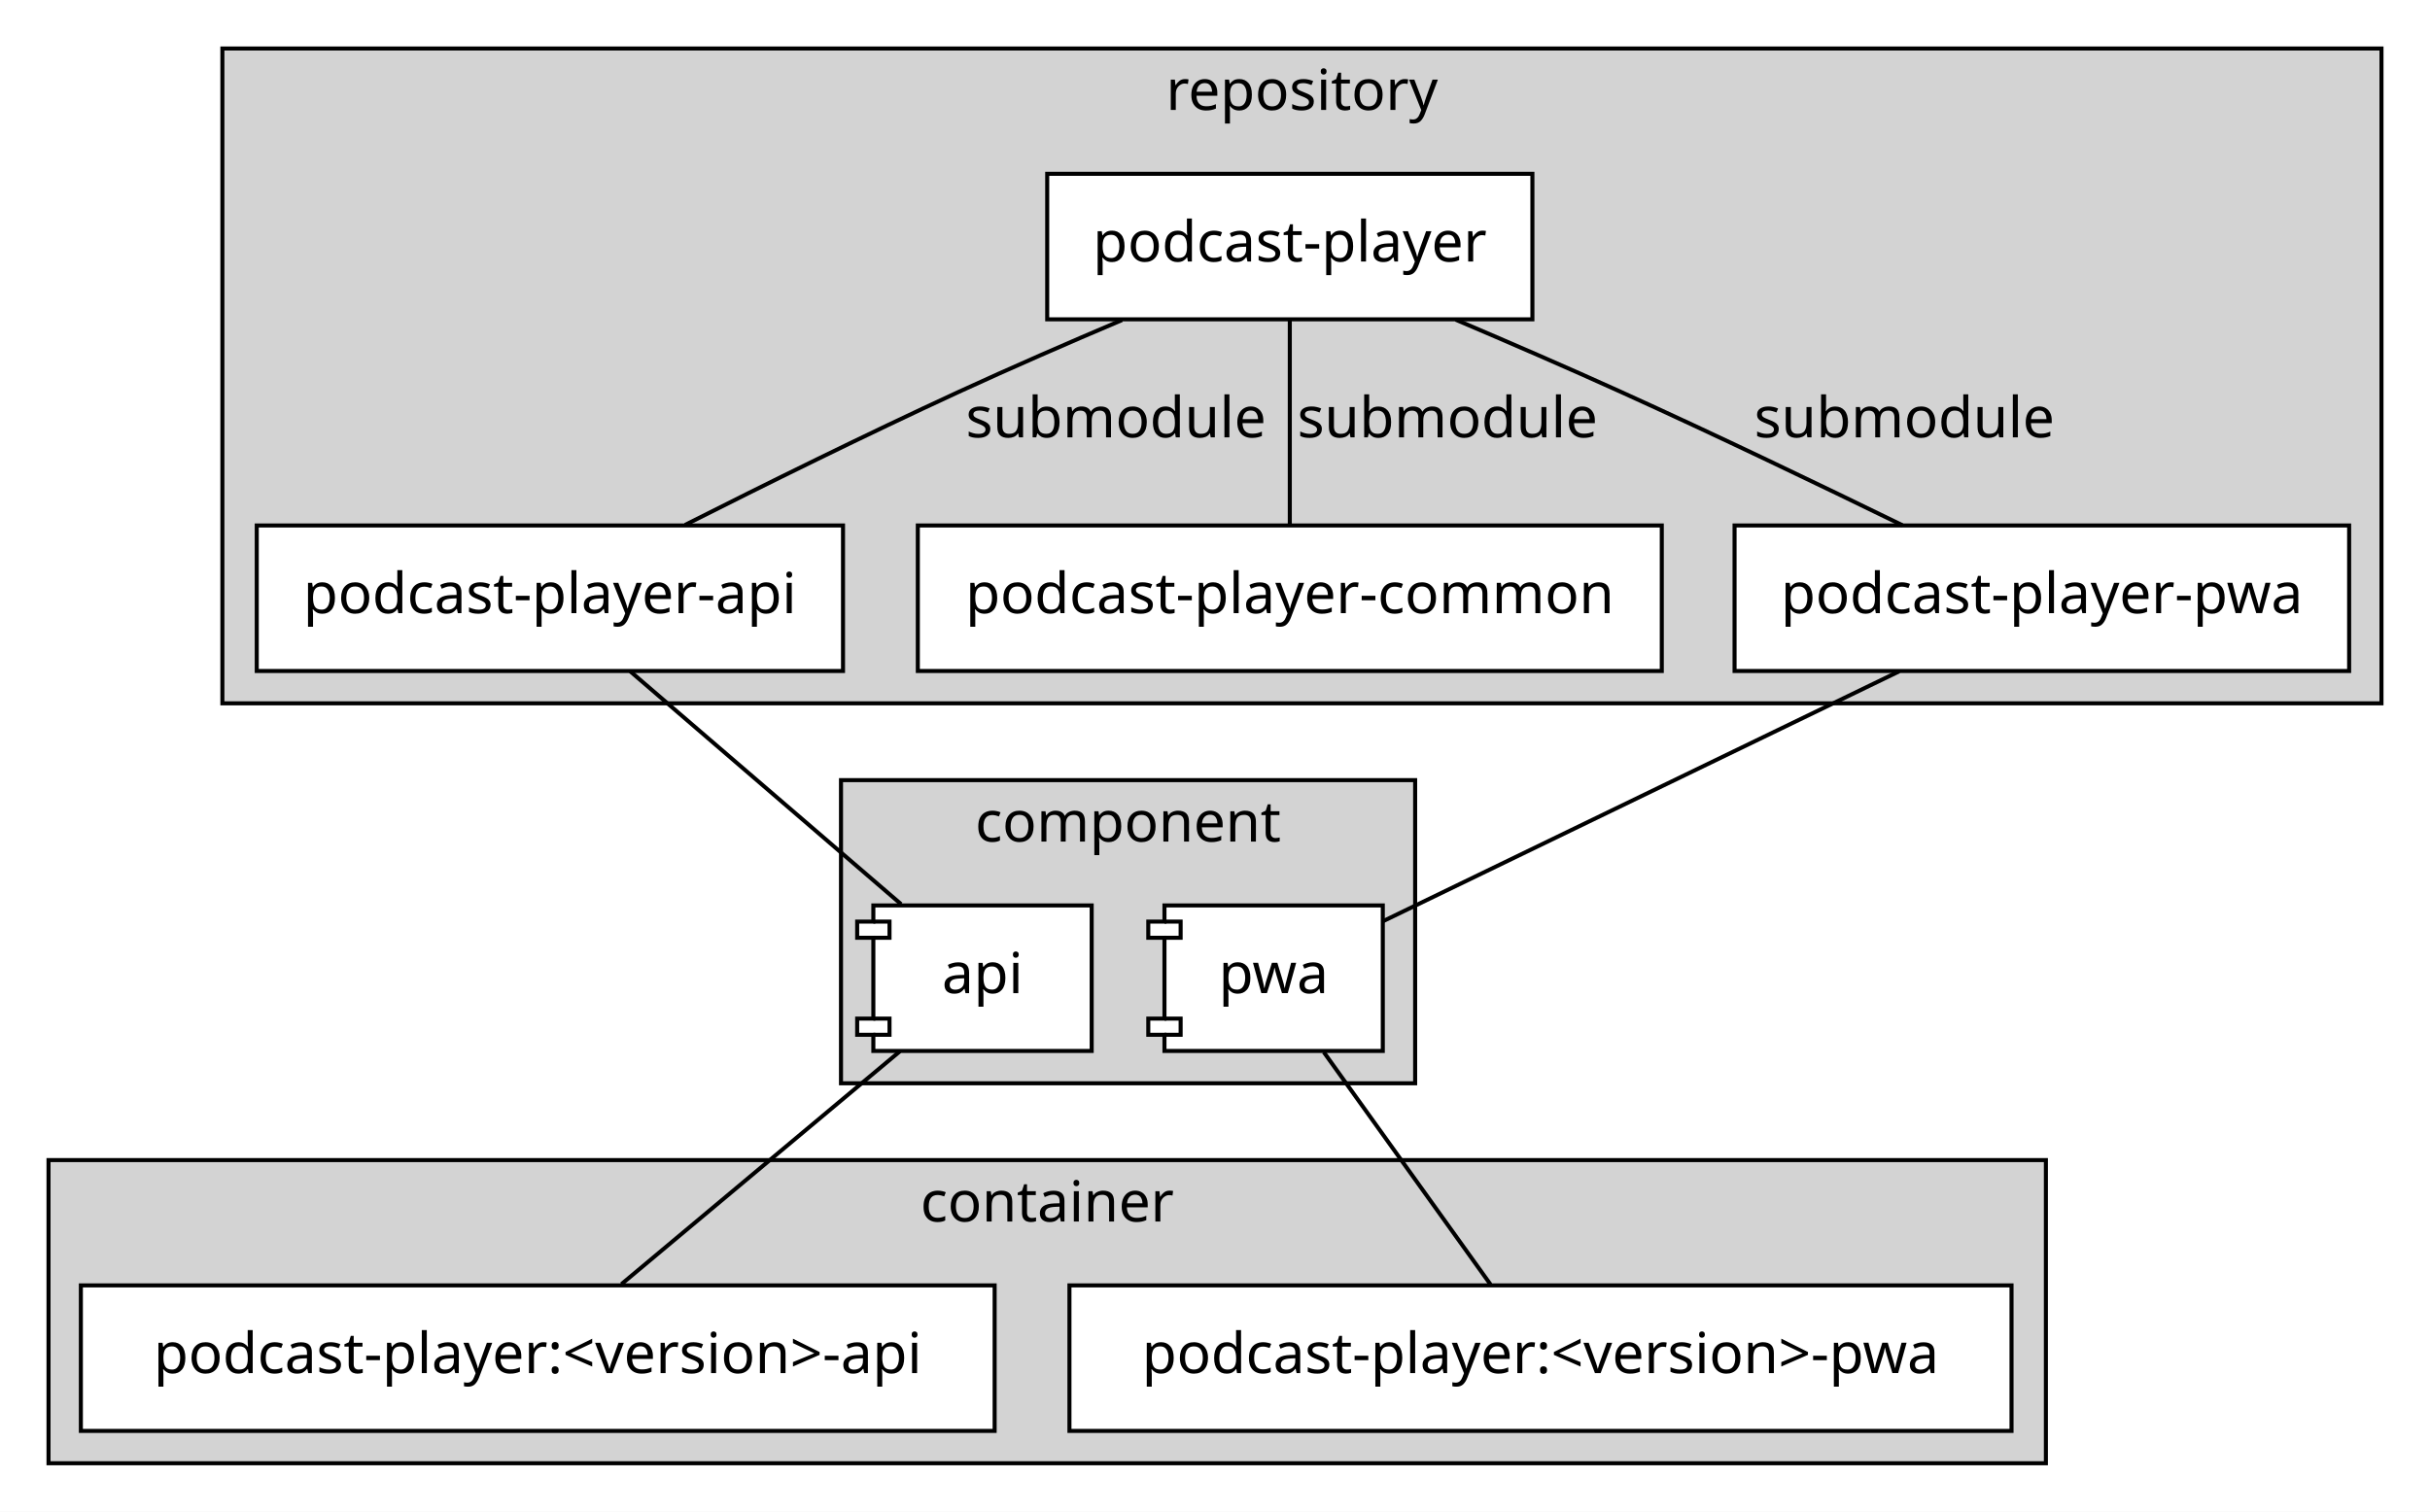
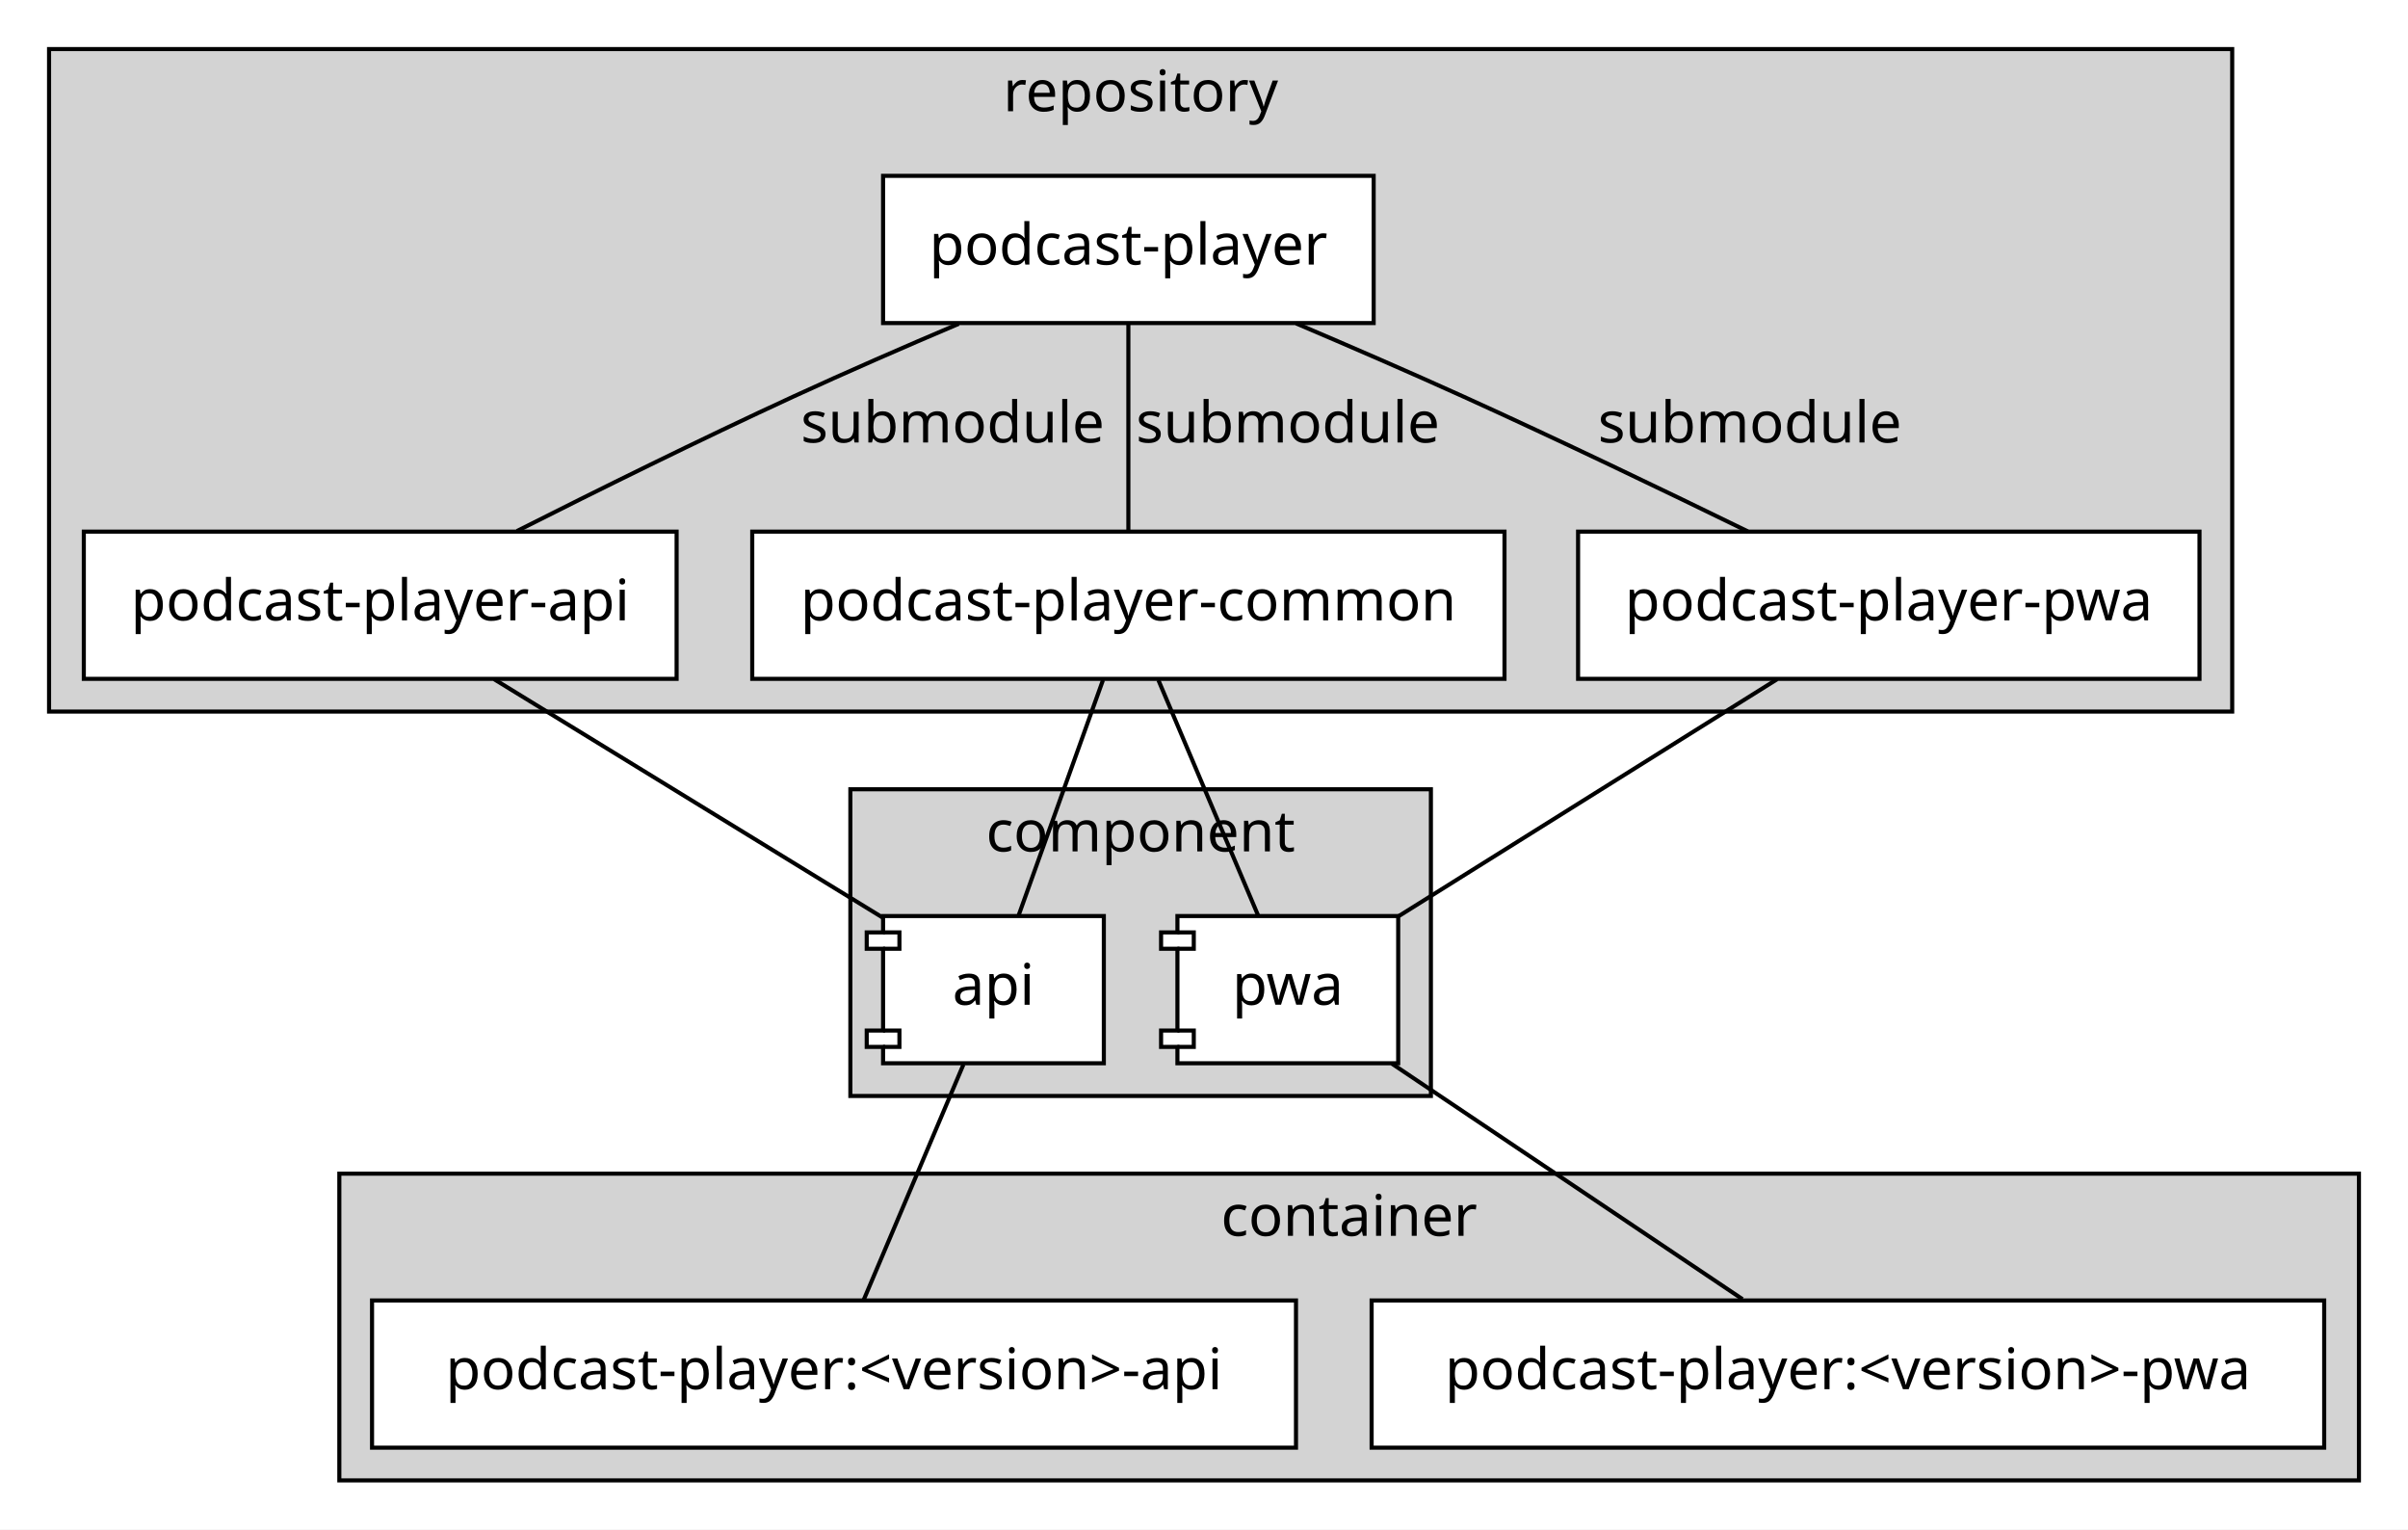
- <svg xmlns="http://www.w3.org/2000/svg" width="601pt" height="374pt" viewBox="0.00 0.00 601.00 374.00">
+ <svg xmlns="http://www.w3.org/2000/svg" width="589pt" height="374pt" viewBox="0.00 0.00 589.00 374.00">
  <g id="graph0" class="graph" transform="scale(1 1) rotate(0) translate(4 370)">
-     <polygon fill="white" stroke="transparent" points="-4,4 -4,-370 597,-370 597,4 -4,4" />
+     <polygon fill="white" stroke="transparent" points="-4,4 -4,-370 585,-370 585,4 -4,4" />
    <g id="clust1" class="cluster">
-       <polygon fill="lightgrey" stroke="black" points="51,-196 51,-358 585,-358 585,-196 51,-196" />
-       <text text-anchor="middle" x="318" y="-342.8" font-family="Times-Roman" font-size="14.00">repository</text>
+       <polygon fill="lightgrey" stroke="black" points="8,-196 8,-358 542,-358 542,-196 8,-196" />
+       <text text-anchor="middle" x="275" y="-342.8" font-family="Times-Roman" font-size="14.00">repository</text>
    </g>
    <g id="clust3" class="cluster">
      <polygon fill="lightgrey" stroke="black" points="204,-102 204,-177 346,-177 346,-102 204,-102" />
      <text text-anchor="middle" x="275" y="-161.8" font-family="Times-Roman" font-size="14.00">component</text>
    </g>
    <g id="clust4" class="cluster">
-       <polygon fill="lightgrey" stroke="black" points="8,-8 8,-83 502,-83 502,-8 8,-8" />
-       <text text-anchor="middle" x="255" y="-67.8" font-family="Times-Roman" font-size="14.00">container</text>
+       <polygon fill="lightgrey" stroke="black" points="79,-8 79,-83 573,-83 573,-8 79,-8" />
+       <text text-anchor="middle" x="326" y="-67.8" font-family="Times-Roman" font-size="14.00">container</text>
    </g>
    <g id="node1" class="node">
-       <polygon fill="white" stroke="black" points="375,-327 255,-327 255,-291 375,-291 375,-327" />
-       <text text-anchor="middle" x="315" y="-305.3" font-family="Times-Roman" font-size="14.00">podcast-player</text>
+       <polygon fill="white" stroke="black" points="332,-327 212,-327 212,-291 332,-291 332,-327" />
+       <text text-anchor="middle" x="272" y="-305.3" font-family="Times-Roman" font-size="14.00">podcast-player</text>
    </g>
    <g id="node2" class="node">
-       <polygon fill="white" stroke="black" points="204.5,-240 59.5,-240 59.5,-204 204.5,-204 204.5,-240" />
-       <text text-anchor="middle" x="132" y="-218.3" font-family="Times-Roman" font-size="14.00">podcast-player-api</text>
+       <polygon fill="white" stroke="black" points="161.5,-240 16.5,-240 16.5,-204 161.5,-204 161.5,-240" />
+       <text text-anchor="middle" x="89" y="-218.3" font-family="Times-Roman" font-size="14.00">podcast-player-api</text>
    </g>
    <g id="edge1" class="edge">
-       <path fill="none" stroke="black" d="M273.51,-290.82C260.47,-285.29 246.08,-279.02 233,-273 210.25,-262.52 185,-250.02 165.44,-240.14" />
-       <text text-anchor="middle" x="272" y="-261.8" font-family="Times-Roman" font-size="14.00">submodule</text>
+       <path fill="none" stroke="black" d="M230.51,-290.82C217.47,-285.29 203.08,-279.02 190,-273 167.25,-262.52 142,-250.02 122.44,-240.14" />
+       <text text-anchor="middle" x="229" y="-261.8" font-family="Times-Roman" font-size="14.00">submodule</text>
    </g>
    <g id="node3" class="node">
-       <polygon fill="white" stroke="black" points="407,-240 223,-240 223,-204 407,-204 407,-240" />
-       <text text-anchor="middle" x="315" y="-218.3" font-family="Times-Roman" font-size="14.00">podcast-player-common</text>
+       <polygon fill="white" stroke="black" points="364,-240 180,-240 180,-204 364,-204 364,-240" />
+       <text text-anchor="middle" x="272" y="-218.3" font-family="Times-Roman" font-size="14.00">podcast-player-common</text>
    </g>
    <g id="edge2" class="edge">
-       <path fill="none" stroke="black" d="M315,-290.8C315,-276.05 315,-254.92 315,-240.18" />
-       <text text-anchor="middle" x="354" y="-261.8" font-family="Times-Roman" font-size="14.00">submodule</text>
+       <path fill="none" stroke="black" d="M272,-290.8C272,-276.05 272,-254.92 272,-240.18" />
+       <text text-anchor="middle" x="311" y="-261.8" font-family="Times-Roman" font-size="14.00">submodule</text>
    </g>
    <g id="node4" class="node">
-       <polygon fill="white" stroke="black" points="577,-240 425,-240 425,-204 577,-204 577,-240" />
-       <text text-anchor="middle" x="501" y="-218.3" font-family="Times-Roman" font-size="14.00">podcast-player-pwa</text>
+       <polygon fill="white" stroke="black" points="534,-240 382,-240 382,-204 534,-204 534,-240" />
+       <text text-anchor="middle" x="458" y="-218.3" font-family="Times-Roman" font-size="14.00">podcast-player-pwa</text>
    </g>
    <g id="edge3" class="edge">
-       <path fill="none" stroke="black" d="M356.03,-290.91C369.17,-285.32 383.75,-279.01 397,-273 420.35,-262.41 446.35,-249.91 466.52,-240.06" />
-       <text text-anchor="middle" x="467" y="-261.8" font-family="Times-Roman" font-size="14.00">submodule</text>
+       <path fill="none" stroke="black" d="M313.03,-290.91C326.17,-285.32 340.75,-279.01 354,-273 377.35,-262.41 403.35,-249.91 423.52,-240.06" />
+       <text text-anchor="middle" x="424" y="-261.8" font-family="Times-Roman" font-size="14.00">submodule</text>
    </g>
    <g id="node5" class="node">
      <polygon fill="white" stroke="black" points="266,-146 212,-146 212,-142 208,-142 208,-138 212,-138 212,-118 208,-118 208,-114 212,-114 212,-110 266,-110 266,-146" />
      <polyline fill="none" stroke="black" points="212,-142 216,-142 216,-138 212,-138 " />
      <polyline fill="none" stroke="black" points="212,-118 216,-118 216,-114 212,-114 " />
      <text text-anchor="middle" x="239" y="-124.3" font-family="Times-Roman" font-size="14.00">api</text>
    </g>
    <g id="edge4" class="edge">
-       <path fill="none" stroke="black" d="M151.88,-203.91C170.97,-187.49 199.68,-162.8 218.87,-146.31" />
+       <path fill="none" stroke="black" d="M116.86,-203.91C143.97,-187.28 184.91,-162.18 211.79,-145.69" />
+     </g>
+     <g id="edge5" class="edge">
+       <path fill="none" stroke="black" d="M265.79,-203.7C259.89,-187.25 251.07,-162.65 245.18,-146.23" />
    </g>
    <g id="node6" class="node">
      <polygon fill="white" stroke="black" points="338,-146 284,-146 284,-142 280,-142 280,-138 284,-138 284,-118 280,-118 280,-114 284,-114 284,-110 338,-110 338,-146" />
      <polyline fill="none" stroke="black" points="284,-142 288,-142 288,-138 284,-138 " />
      <polyline fill="none" stroke="black" points="284,-118 288,-118 288,-114 284,-114 " />
      <text text-anchor="middle" x="311" y="-124.3" font-family="Times-Roman" font-size="14.00">pwa</text>
    </g>
-     <g id="edge5" class="edge">
-       <path fill="none" stroke="black" d="M465.71,-203.91C428.79,-186.04 371.64,-158.36 338.12,-142.13" />
+     <g id="edge6" class="edge">
+       <path fill="none" stroke="black" d="M279.34,-203.7C286.31,-187.25 296.74,-162.65 303.7,-146.23" />
+     </g>
+     <g id="edge7" class="edge">
+       <path fill="none" stroke="black" d="M430.69,-203.91C404.29,-187.39 364.51,-162.49 338.16,-146" />
    </g>
    <g id="node7" class="node">
-       <polygon fill="white" stroke="black" points="242,-52 16,-52 16,-16 242,-16 242,-52" />
-       <text text-anchor="middle" x="129" y="-30.3" font-family="Times-Roman" font-size="14.00">podcast-player:&lt;version&gt;-api</text>
+       <polygon fill="white" stroke="black" points="313,-52 87,-52 87,-16 313,-16 313,-52" />
+       <text text-anchor="middle" x="200" y="-30.3" font-family="Times-Roman" font-size="14.00">podcast-player:&lt;version&gt;-api</text>
    </g>
-     <g id="edge7" class="edge">
-       <path fill="none" stroke="black" d="M218.57,-109.91C198.93,-93.49 169.42,-68.8 149.7,-52.31" />
+     <g id="edge9" class="edge">
+       <path fill="none" stroke="black" d="M231.66,-109.7C224.69,-93.25 214.26,-68.65 207.3,-52.23" />
    </g>
    <g id="node8" class="node">
-       <polygon fill="white" stroke="black" points="493.5,-52 260.5,-52 260.5,-16 493.5,-16 493.5,-52" />
-       <text text-anchor="middle" x="377" y="-30.3" font-family="Times-Roman" font-size="14.00">podcast-player:&lt;version&gt;-pwa</text>
+       <polygon fill="white" stroke="black" points="564.5,-52 331.5,-52 331.5,-16 564.5,-16 564.5,-52" />
+       <text text-anchor="middle" x="448" y="-30.3" font-family="Times-Roman" font-size="14.00">podcast-player:&lt;version&gt;-pwa</text>
    </g>
-     <g id="edge6" class="edge">
-       <path fill="none" stroke="black" d="M323.41,-109.7C335.21,-93.25 352.86,-68.65 364.64,-52.23" />
+     <g id="edge8" class="edge">
+       <path fill="none" stroke="black" d="M336.45,-109.91C360.9,-93.49 397.66,-68.8 422.22,-52.31" />
    </g>
  </g>
</svg>
